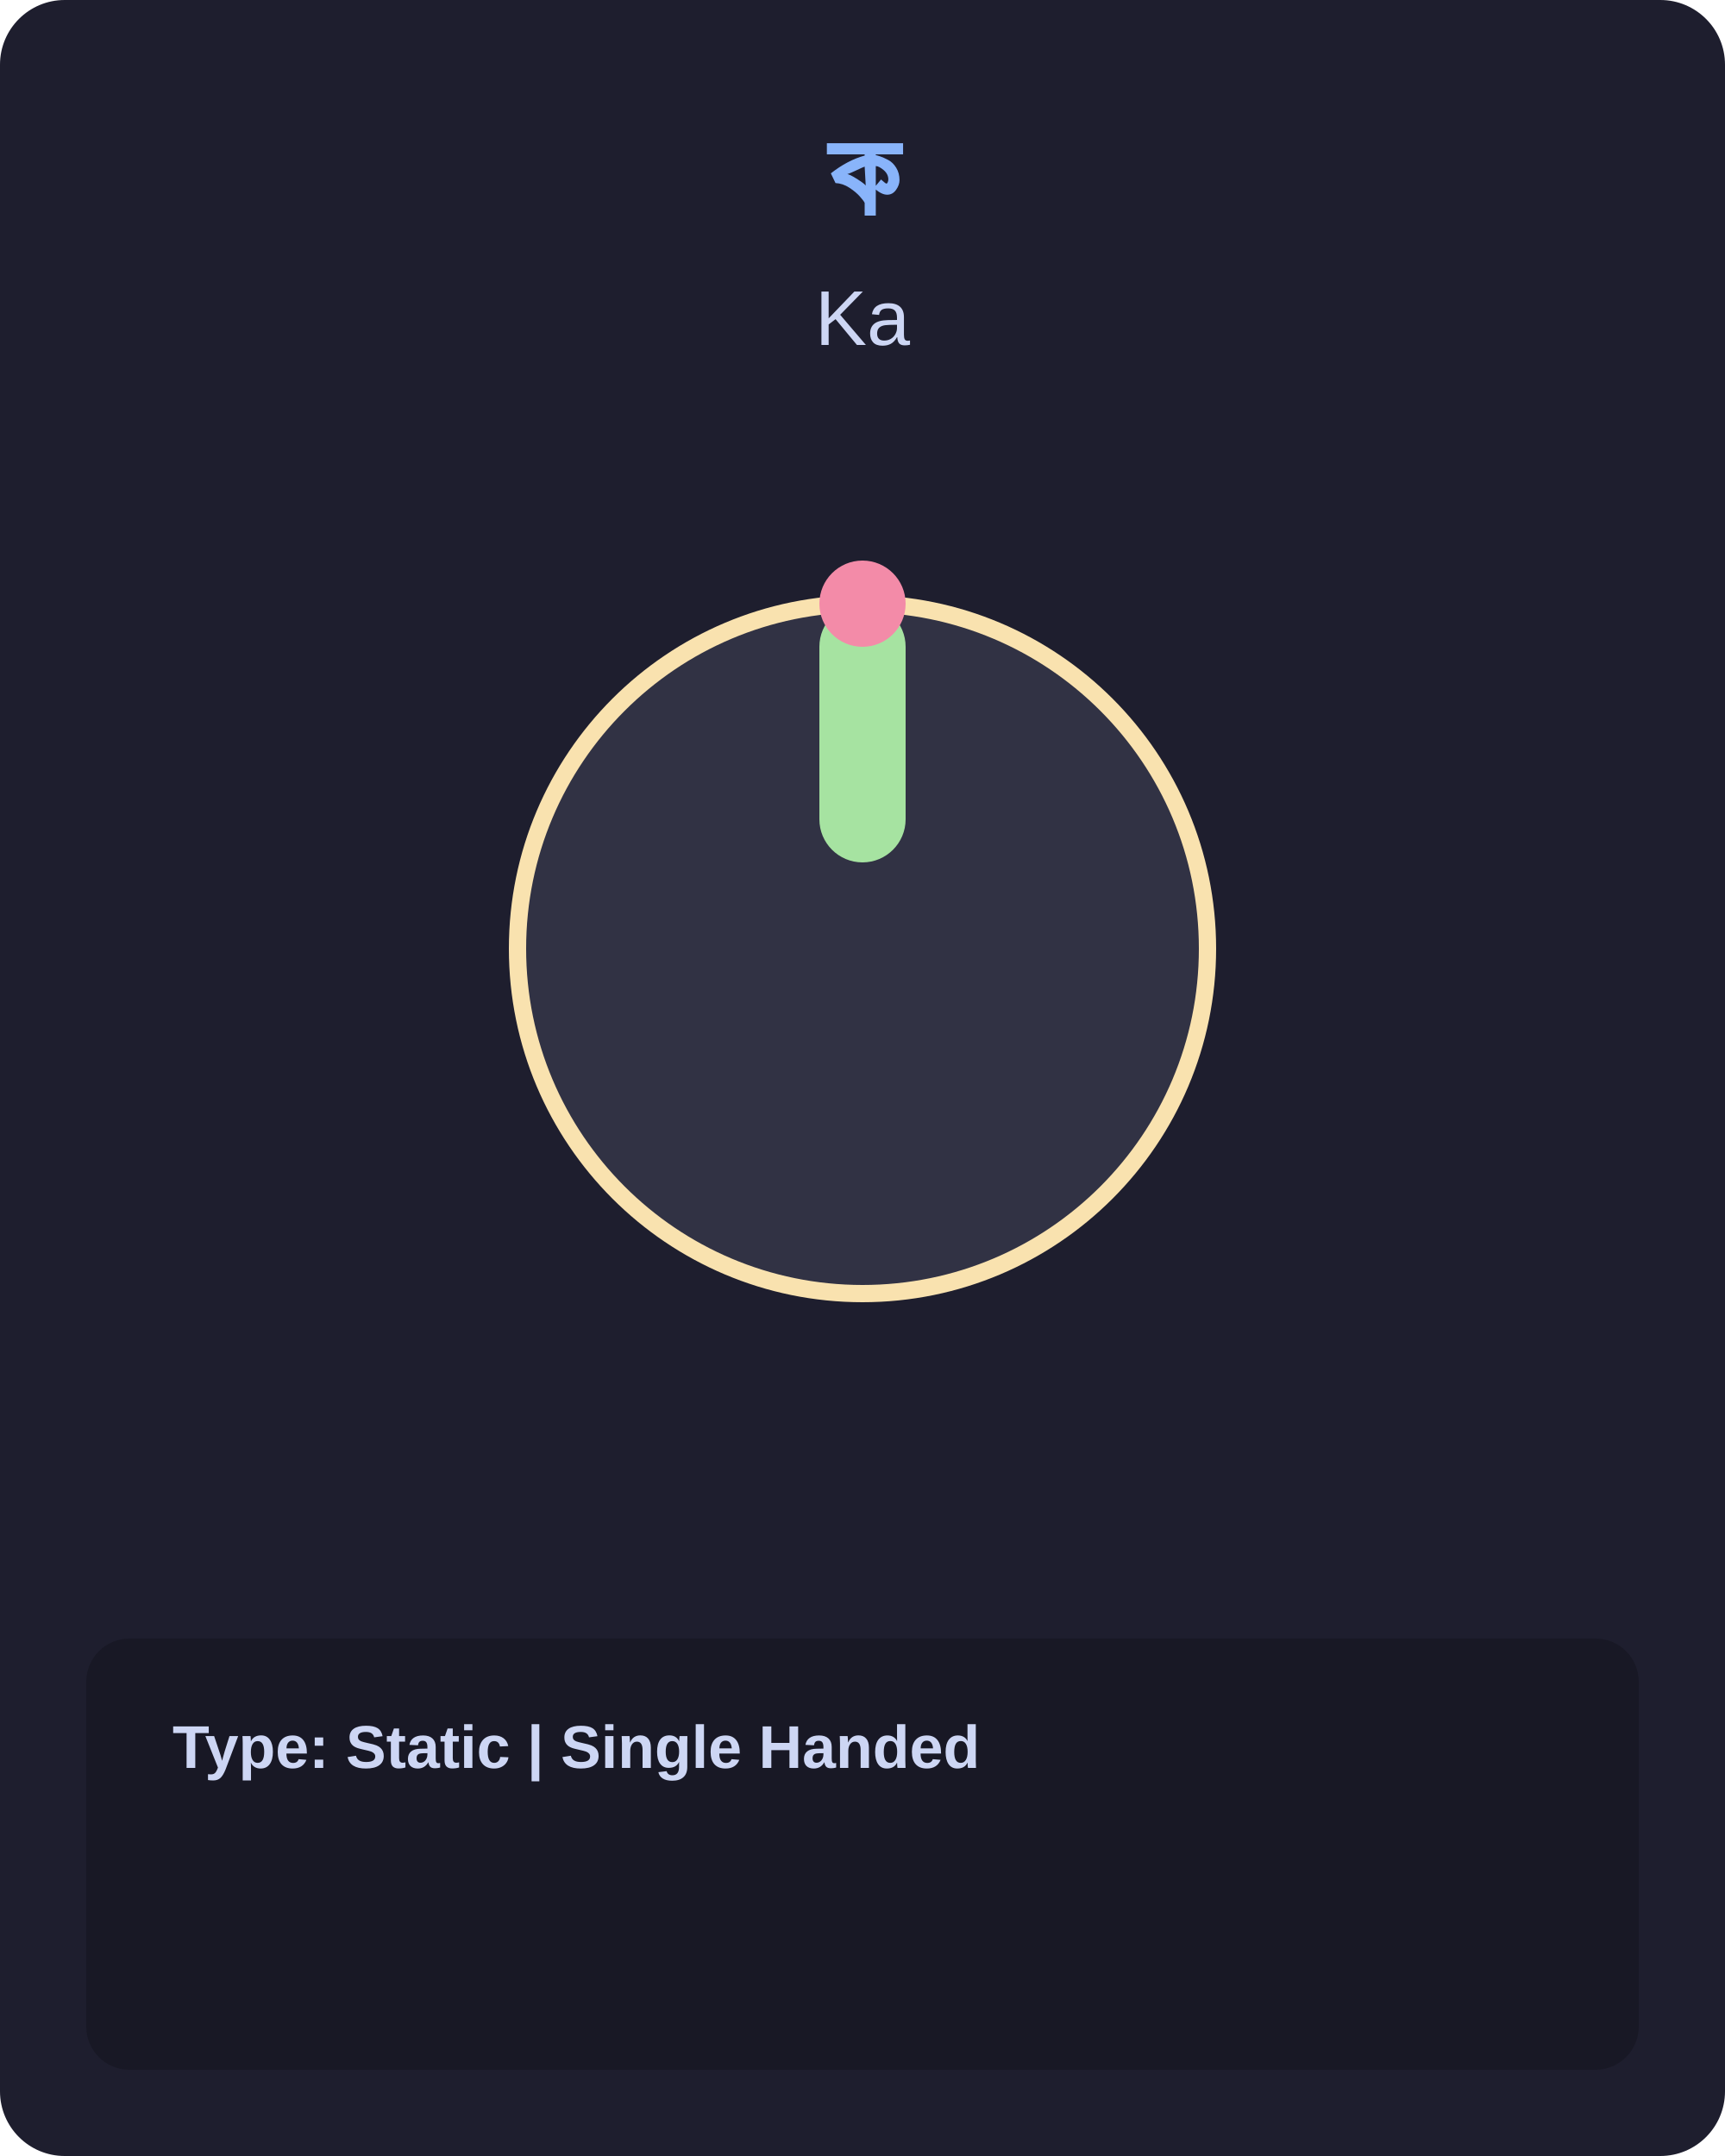
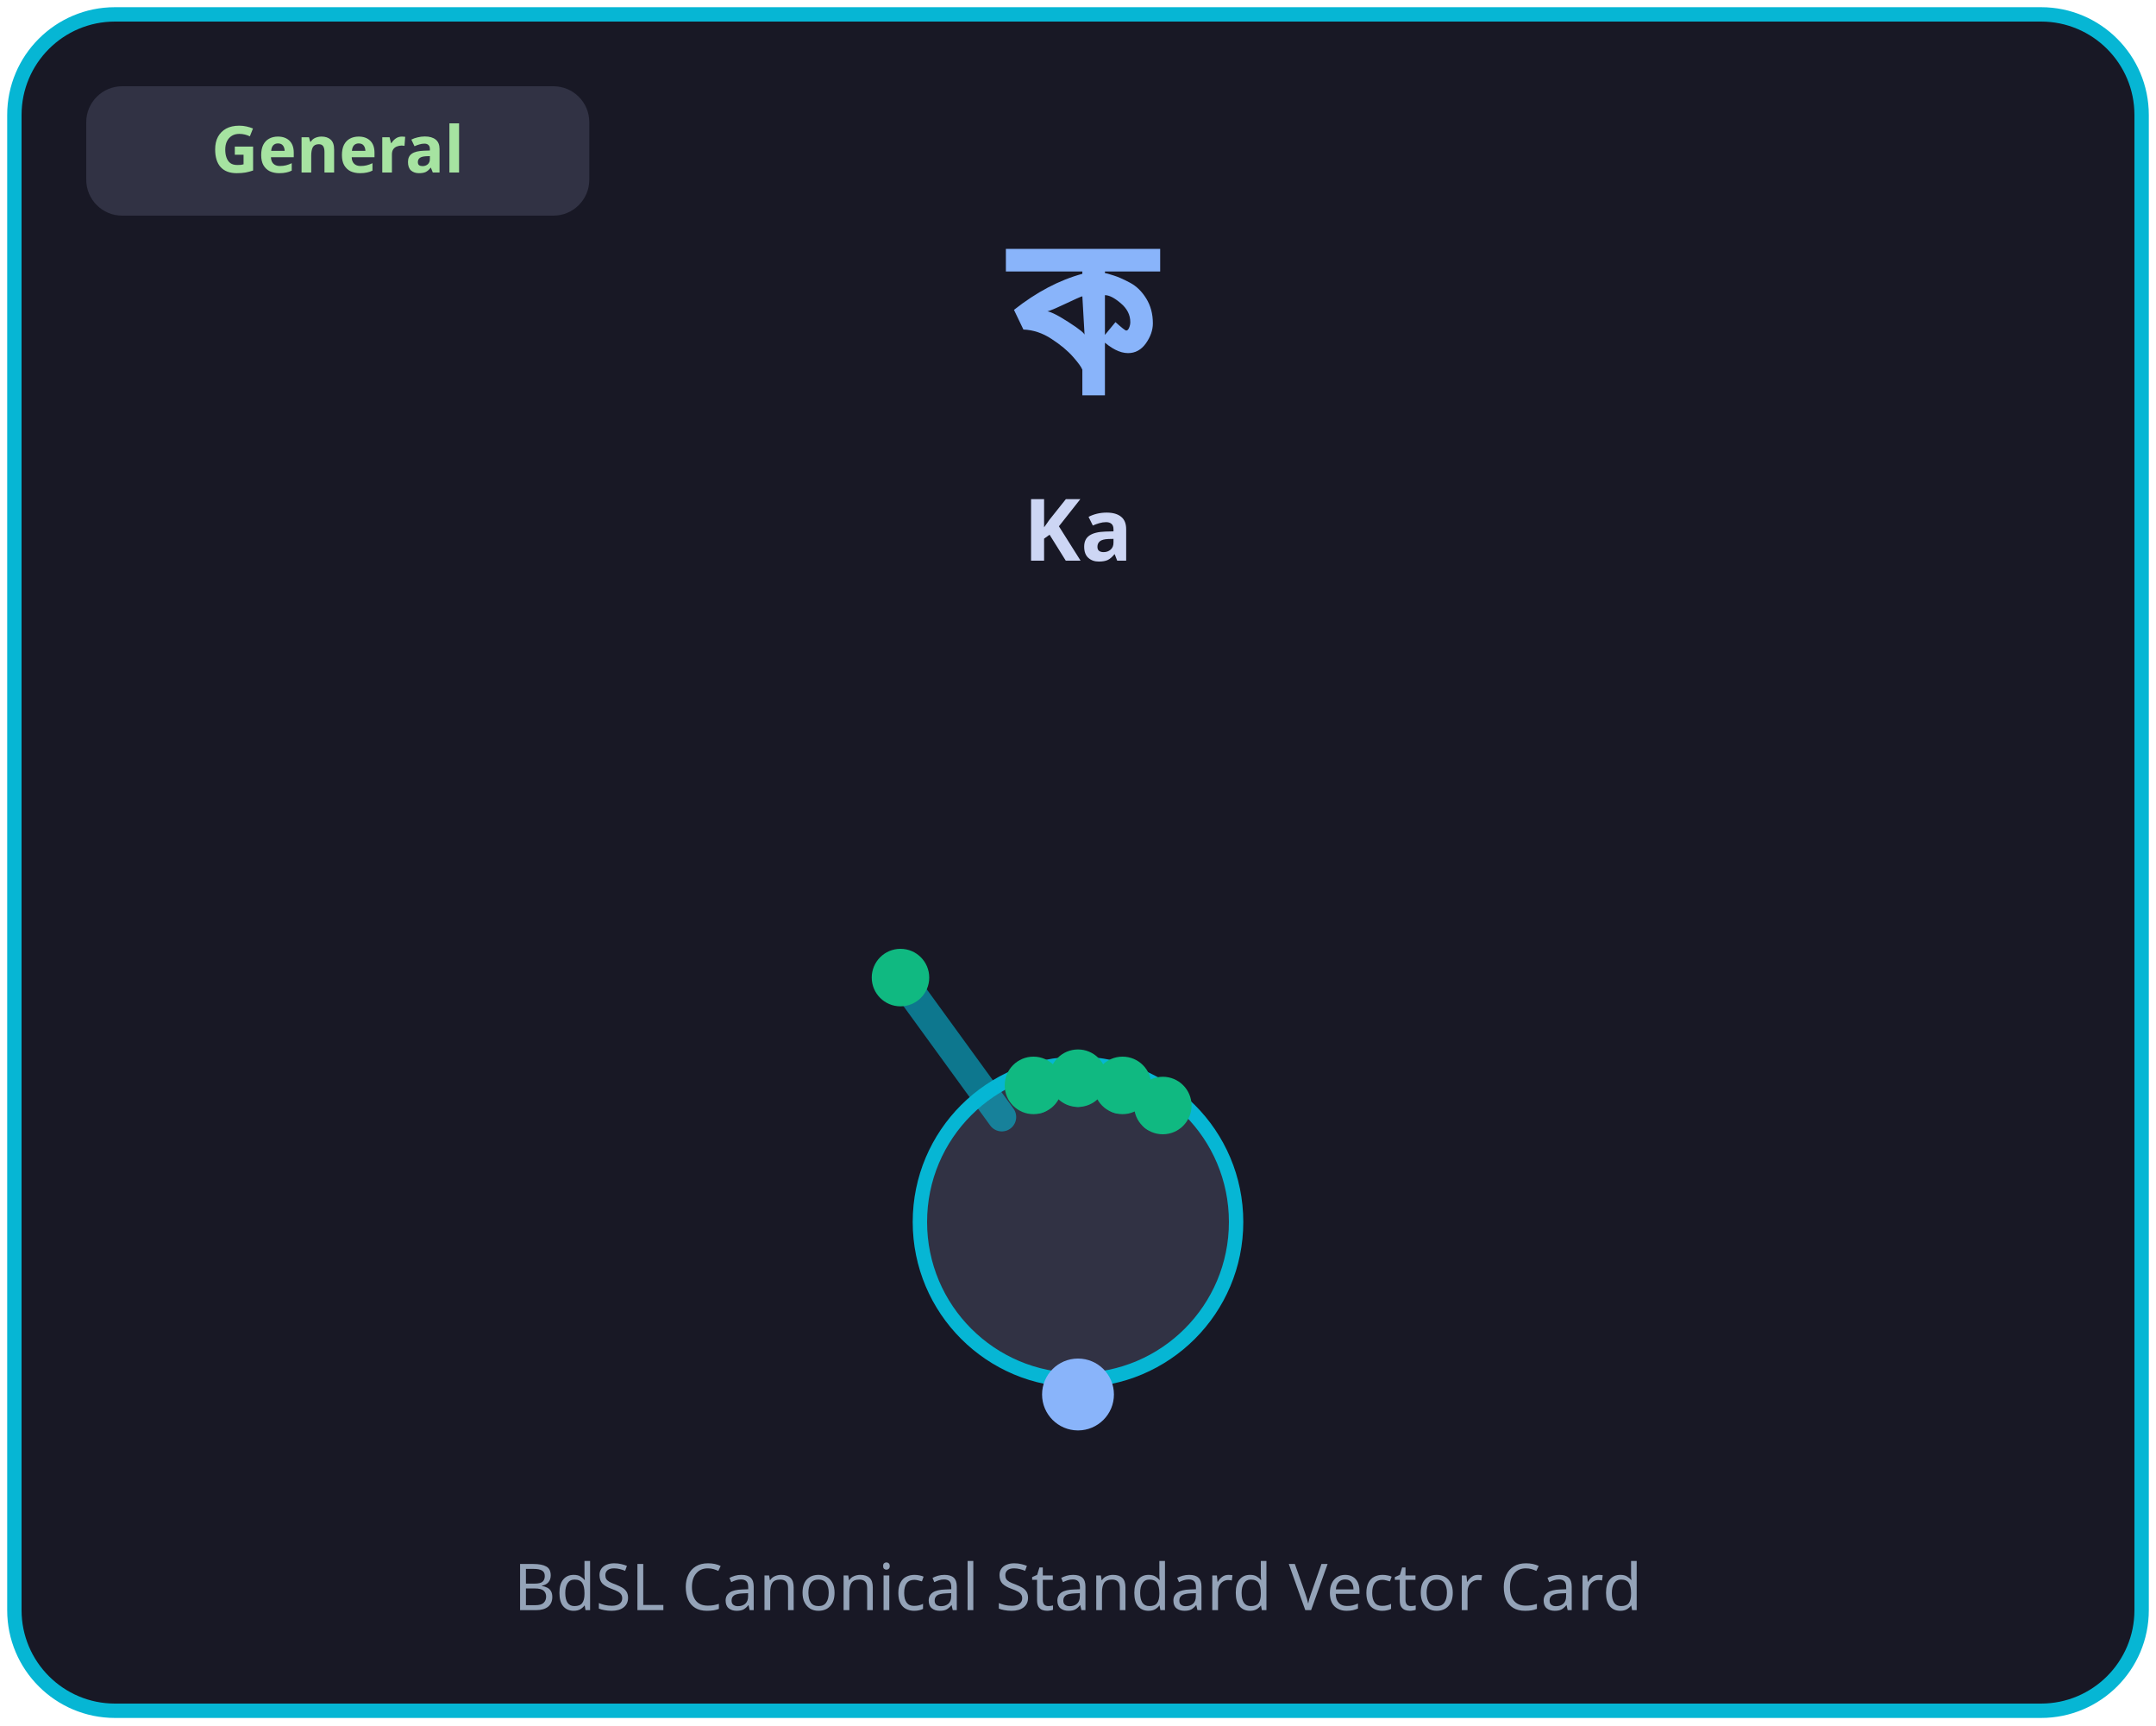
- <svg xmlns="http://www.w3.org/2000/svg" width="400" height="500">
-   <rect width="100%" height="100%" rx="15" fill="#1E1E2E" />
-   <text x="200" y="50" font-family="Arial, sans-serif" font-size="28" font-weight="bold" fill="#89B4FA" text-anchor="middle">ক</text>
-   <text x="200" y="80" font-family="Arial, sans-serif" font-size="18" fill="#CDD6F4" text-anchor="middle">Ka</text>
-   <circle cx="200" cy="220" r="80" fill="#313244" stroke="#F9E2AF" stroke-width="4" />
-   <rect x="190" y="140" width="20" height="60" rx="10" fill="#A6E3A1" />
-   <circle cx="200" cy="140" r="10" fill="#F38BA8" />
-   <rect x="20" y="380" width="360" height="100" rx="10" fill="#181825" />
-   <text x="40" y="410" font-family="Arial, sans-serif" font-size="14" fill="#CDD6F4" font-weight="bold">Type: Static | Single Handed</text>
-   <text x="40" y="440" font-family="Arial, sans-serif" font-size="12" fill="#A6ADC8">
-         
-     </text>
-   <text x="40" y="460" font-family="Arial, sans-serif" font-size="12" fill="#A6ADC8">
-         
-     </text>
+ <svg xmlns="http://www.w3.org/2000/svg" viewBox="0 0 300 240" width="300" height="240">
+   <rect width="296" height="236" x="2" y="2" rx="14" fill="#181825" stroke="#06B6D4" stroke-width="2" />
+   <rect x="12" y="12" width="70" height="18" rx="5" fill="#313244" />
+   <text x="47" y="24" fill="#A6E3A1" font-family="Segoe UI, sans-serif" font-size="9" font-weight="bold" text-anchor="middle">General</text>
+   <text x="150" y="55" fill="#89B4FA" font-family="SolaimanLipi, Arial, sans-serif" font-size="34" font-weight="bold" text-anchor="middle">ক</text>
+   <text x="150" y="78" fill="#CDD6F4" font-family="Segoe UI, sans-serif" font-size="12" font-weight="bold" text-anchor="middle">Ka</text>
+   <g transform="translate(0, 10)">
+     <circle cx="150" cy="160" r="22" fill="#313244" stroke="#06B6D4" stroke-width="2" />
+     <circle cx="150" cy="184" r="5" fill="#89B4FA" />
+     <line x1="139.4" y1="145.4" x2="125.3" y2="126.0" stroke="rgba(6, 182, 212, 0.6)" stroke-width="4" stroke-linecap="round" />
+     <circle cx="125.3" cy="126.0" r="4" fill="#10B981" />
+     <line x1="144.4" y1="142.9" x2="143.8" y2="141.0" stroke="rgba(6, 182, 212, 0.6)" stroke-width="4" stroke-linecap="round" />
+     <circle cx="143.8" cy="141.0" r="4" fill="#10B981" />
+     <line x1="150.0" y1="142.0" x2="150.0" y2="140.0" stroke="rgba(6, 182, 212, 0.6)" stroke-width="4" stroke-linecap="round" />
+     <circle cx="150.0" cy="140.0" r="4" fill="#10B981" />
+     <line x1="155.6" y1="142.9" x2="156.2" y2="141.0" stroke="rgba(6, 182, 212, 0.6)" stroke-width="4" stroke-linecap="round" />
+     <circle cx="156.2" cy="141.0" r="4" fill="#10B981" />
+     <line x1="160.6" y1="145.4" x2="161.8" y2="143.8" stroke="rgba(6, 182, 212, 0.6)" stroke-width="4" stroke-linecap="round" />
+     <circle cx="161.8" cy="143.8" r="4" fill="#10B981" />
+   </g>
+   <text x="150" y="224" fill="#94A3B8" font-family="Segoe UI, sans-serif" font-size="9" text-anchor="middle">BdSL Canonical Standard Vector Card</text>
</svg>
